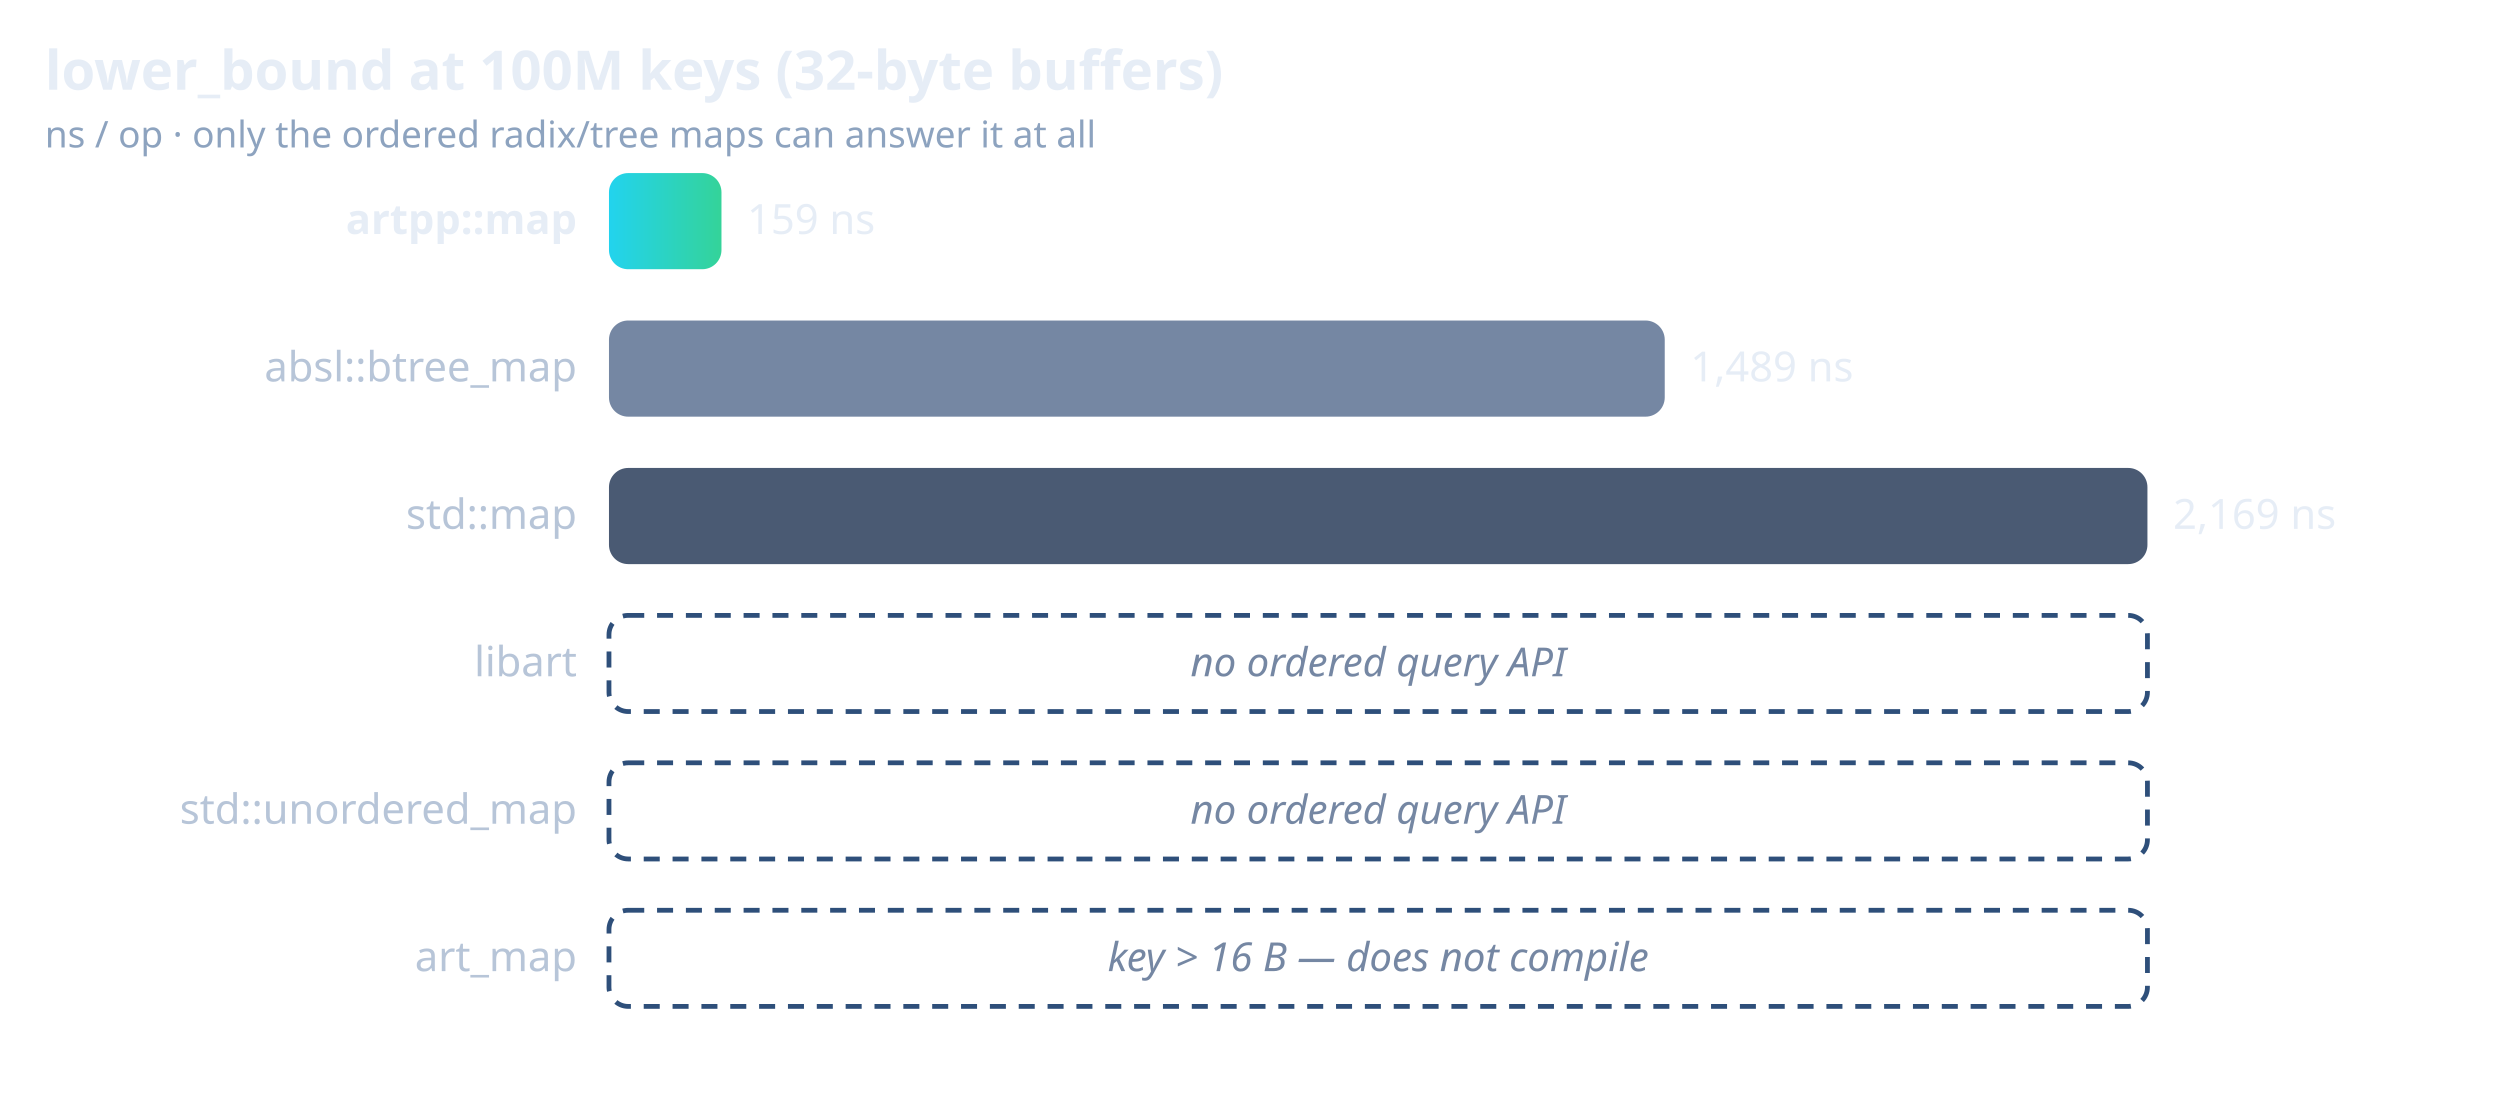
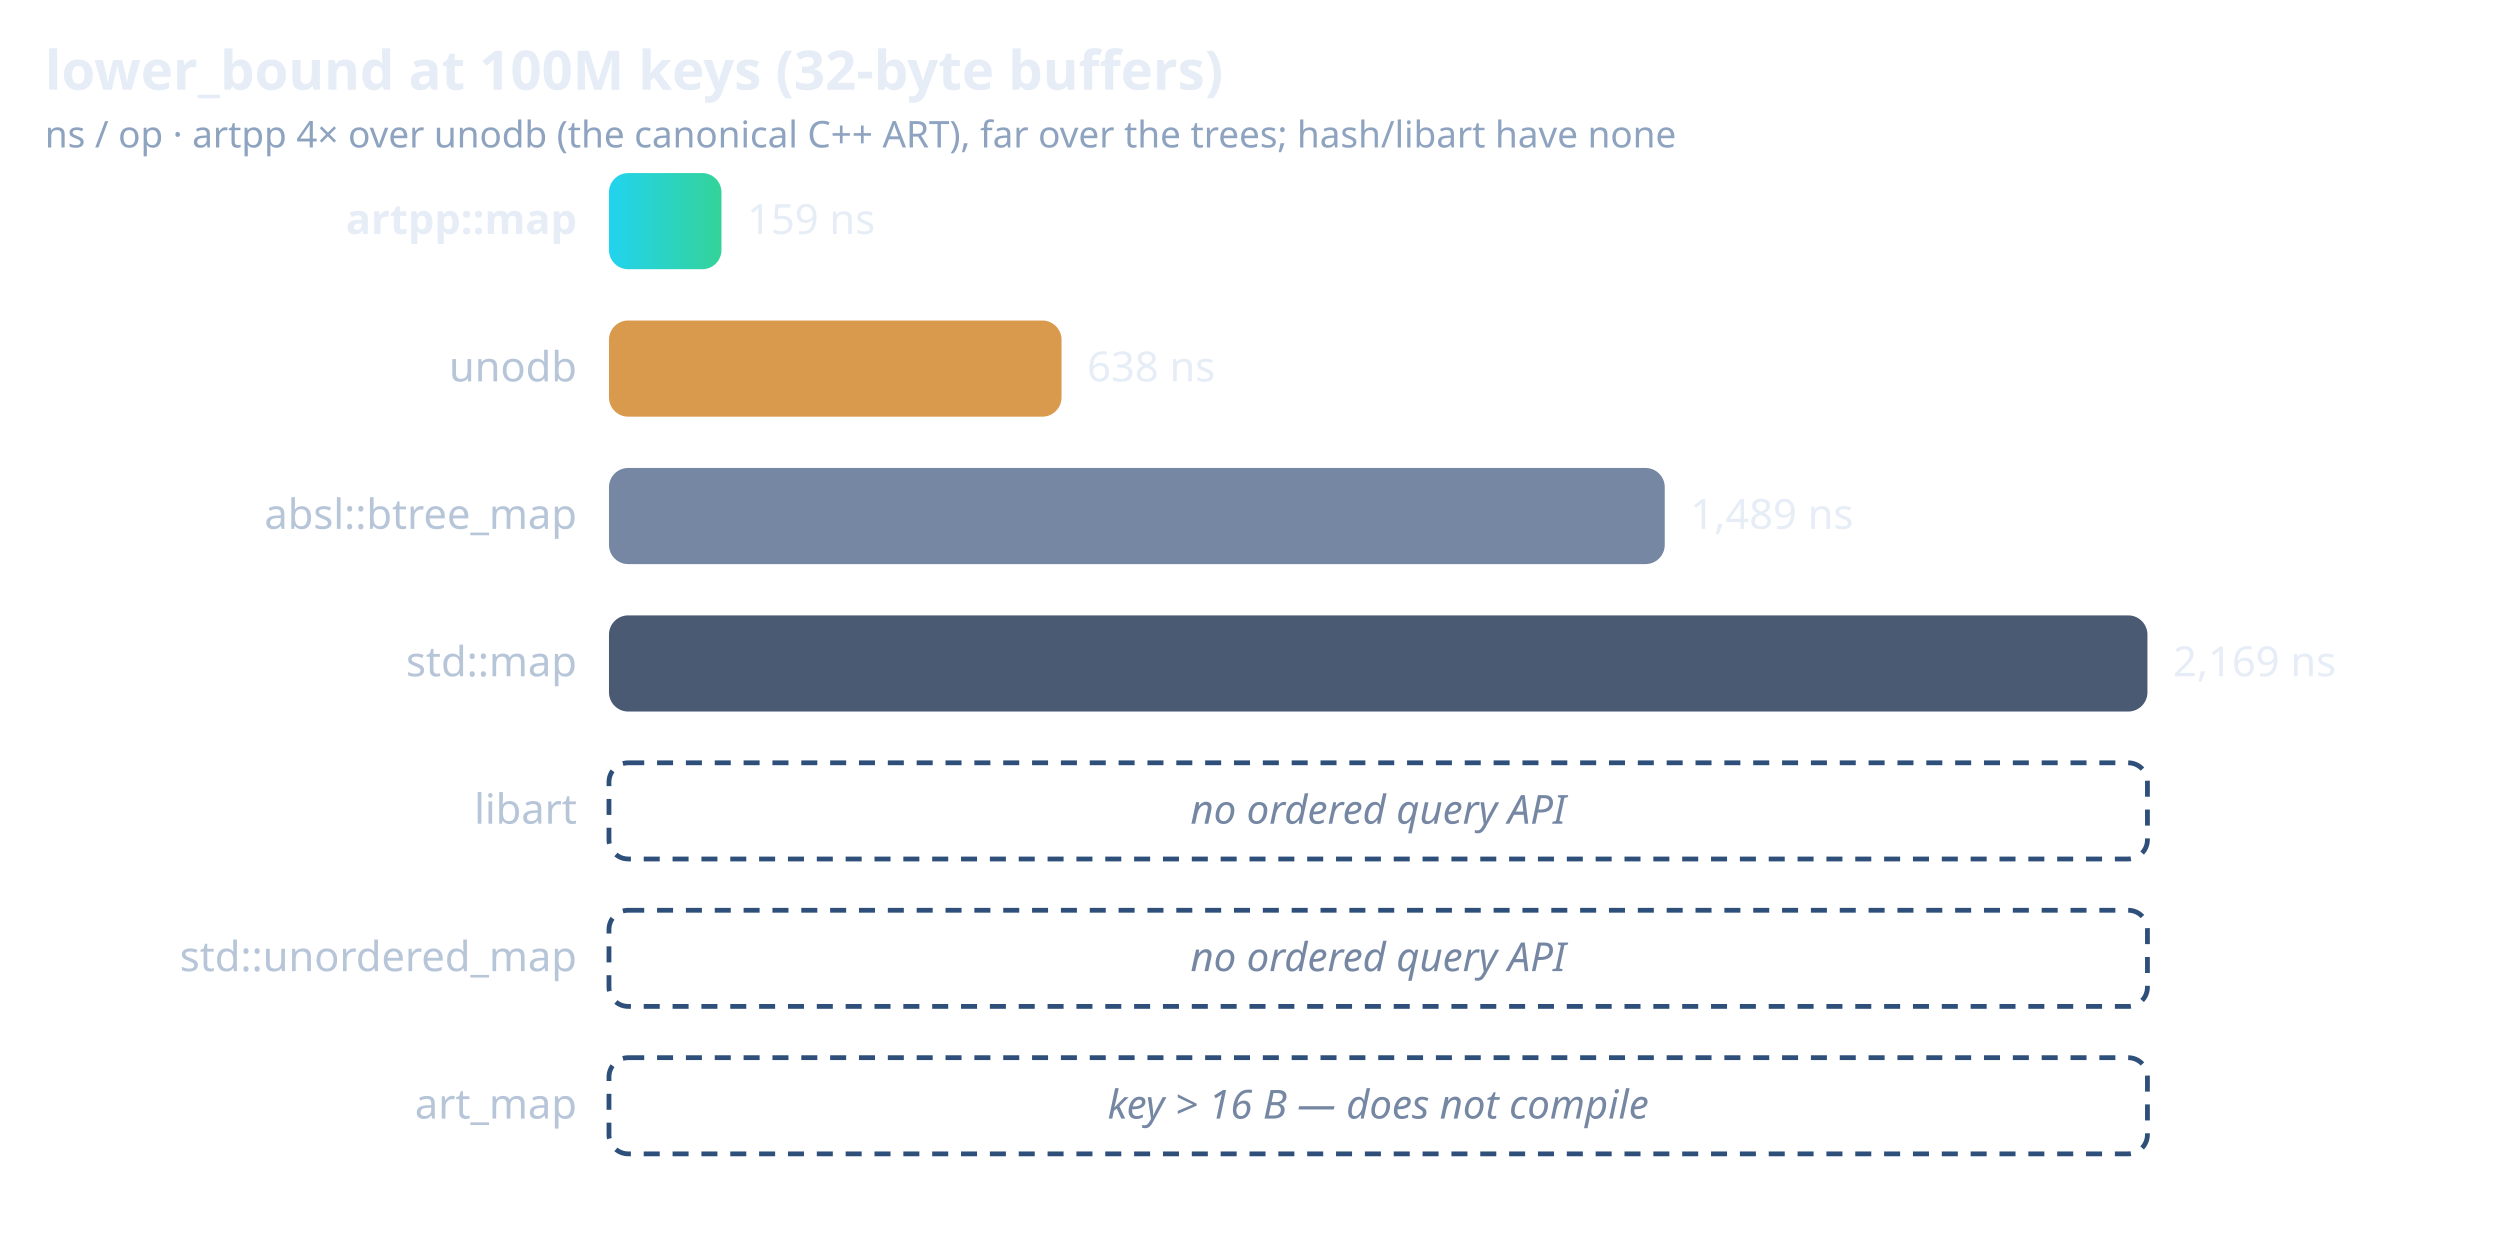
- <svg xmlns="http://www.w3.org/2000/svg" viewBox="0 0 780 346" font-family="ui-sans-serif, system-ui, sans-serif" role="img" aria-label="lower_bound at 100M keys (32-byte buffers)">
+ <svg xmlns="http://www.w3.org/2000/svg" viewBox="0 0 780 392" font-family="ui-sans-serif, system-ui, sans-serif" role="img" aria-label="lower_bound at 100M keys (32-byte buffers)">
  <defs>
    <linearGradient id="hot" x1="0" y1="0" x2="1" y2="0">
      <stop offset="0" stop-color="#22d3ee" />
      <stop offset="1" stop-color="#34d399" />
    </linearGradient>
  </defs>
  <text x="14" y="28" font-size="17" font-weight="600" fill="#e6edf6">lower_bound at 100M keys (32-byte buffers)</text>
-   <text x="14" y="46" font-size="11.5" fill="#8da3bf">ns / op · only the ordered radix/tree maps can answer it at all</text>
+   <text x="14" y="46" font-size="11.5" fill="#8da3bf">ns / op · artpp 4× over unodb (the canonical C++ ART), far over the trees; hash/libart have none</text>
  <text x="180" y="73.0" font-size="13" font-weight="600" fill="#e6edf6" text-anchor="end">artpp::map</text>
  <rect x="190" y="54" width="35.1" height="30" rx="6" fill="url(#hot)" />
  <text x="233.1" y="73.0" font-size="13" fill="#e6edf6">159 ns</text>
-   <text x="180" y="119.0" font-size="13" font-weight="400" fill="#b7c5d8" text-anchor="end">absl::btree_map</text>
-   <rect x="190" y="100" width="329.4" height="30" rx="6" fill="#7587a3" />
-   <text x="527.4" y="119.0" font-size="13" fill="#e6edf6">1,489 ns</text>
-   <text x="180" y="165.0" font-size="13" font-weight="400" fill="#b7c5d8" text-anchor="end">std::map</text>
-   <rect x="190" y="146" width="480.0" height="30" rx="6" fill="#4a5a73" />
-   <text x="678.0" y="165.0" font-size="13" fill="#e6edf6">2,169 ns</text>
-   <text x="180" y="211.0" font-size="13" font-weight="400" fill="#b7c5d8" text-anchor="end">libart</text>
-   <rect x="190" y="192" width="480" height="30" rx="6" fill="none" stroke="#2e4f7a" stroke-width="1.5" stroke-dasharray="5 4" />
-   <text x="430.0" y="211.0" font-size="12.5" fill="#7587a3" text-anchor="middle" font-style="italic">no ordered query API</text>
-   <text x="180" y="257.0" font-size="13" font-weight="400" fill="#b7c5d8" text-anchor="end">std::unordered_map</text>
+   <text x="180" y="119.0" font-size="13" font-weight="400" fill="#b7c5d8" text-anchor="end">unodb</text>
+   <rect x="190" y="100" width="141.2" height="30" rx="6" fill="#d99a4e" />
+   <text x="339.2" y="119.0" font-size="13" fill="#e6edf6">638 ns</text>
+   <text x="180" y="165.0" font-size="13" font-weight="400" fill="#b7c5d8" text-anchor="end">absl::btree_map</text>
+   <rect x="190" y="146" width="329.4" height="30" rx="6" fill="#7587a3" />
+   <text x="527.4" y="165.0" font-size="13" fill="#e6edf6">1,489 ns</text>
+   <text x="180" y="211.0" font-size="13" font-weight="400" fill="#b7c5d8" text-anchor="end">std::map</text>
+   <rect x="190" y="192" width="480.0" height="30" rx="6" fill="#4a5a73" />
+   <text x="678.0" y="211.0" font-size="13" fill="#e6edf6">2,169 ns</text>
+   <text x="180" y="257.0" font-size="13" font-weight="400" fill="#b7c5d8" text-anchor="end">libart</text>
  <rect x="190" y="238" width="480" height="30" rx="6" fill="none" stroke="#2e4f7a" stroke-width="1.5" stroke-dasharray="5 4" />
  <text x="430.0" y="257.0" font-size="12.5" fill="#7587a3" text-anchor="middle" font-style="italic">no ordered query API</text>
-   <text x="180" y="303.0" font-size="13" font-weight="400" fill="#b7c5d8" text-anchor="end">art_map</text>
+   <text x="180" y="303.0" font-size="13" font-weight="400" fill="#b7c5d8" text-anchor="end">std::unordered_map</text>
  <rect x="190" y="284" width="480" height="30" rx="6" fill="none" stroke="#2e4f7a" stroke-width="1.5" stroke-dasharray="5 4" />
-   <text x="430.0" y="303.0" font-size="12.5" fill="#7587a3" text-anchor="middle" font-style="italic">key &gt; 16 B — does not compile</text>
+   <text x="430.0" y="303.0" font-size="12.5" fill="#7587a3" text-anchor="middle" font-style="italic">no ordered query API</text>
+   <text x="180" y="349.0" font-size="13" font-weight="400" fill="#b7c5d8" text-anchor="end">art_map</text>
+   <rect x="190" y="330" width="480" height="30" rx="6" fill="none" stroke="#2e4f7a" stroke-width="1.5" stroke-dasharray="5 4" />
+   <text x="430.0" y="349.0" font-size="12.5" fill="#7587a3" text-anchor="middle" font-style="italic">key &gt; 16 B — does not compile</text>
</svg>
